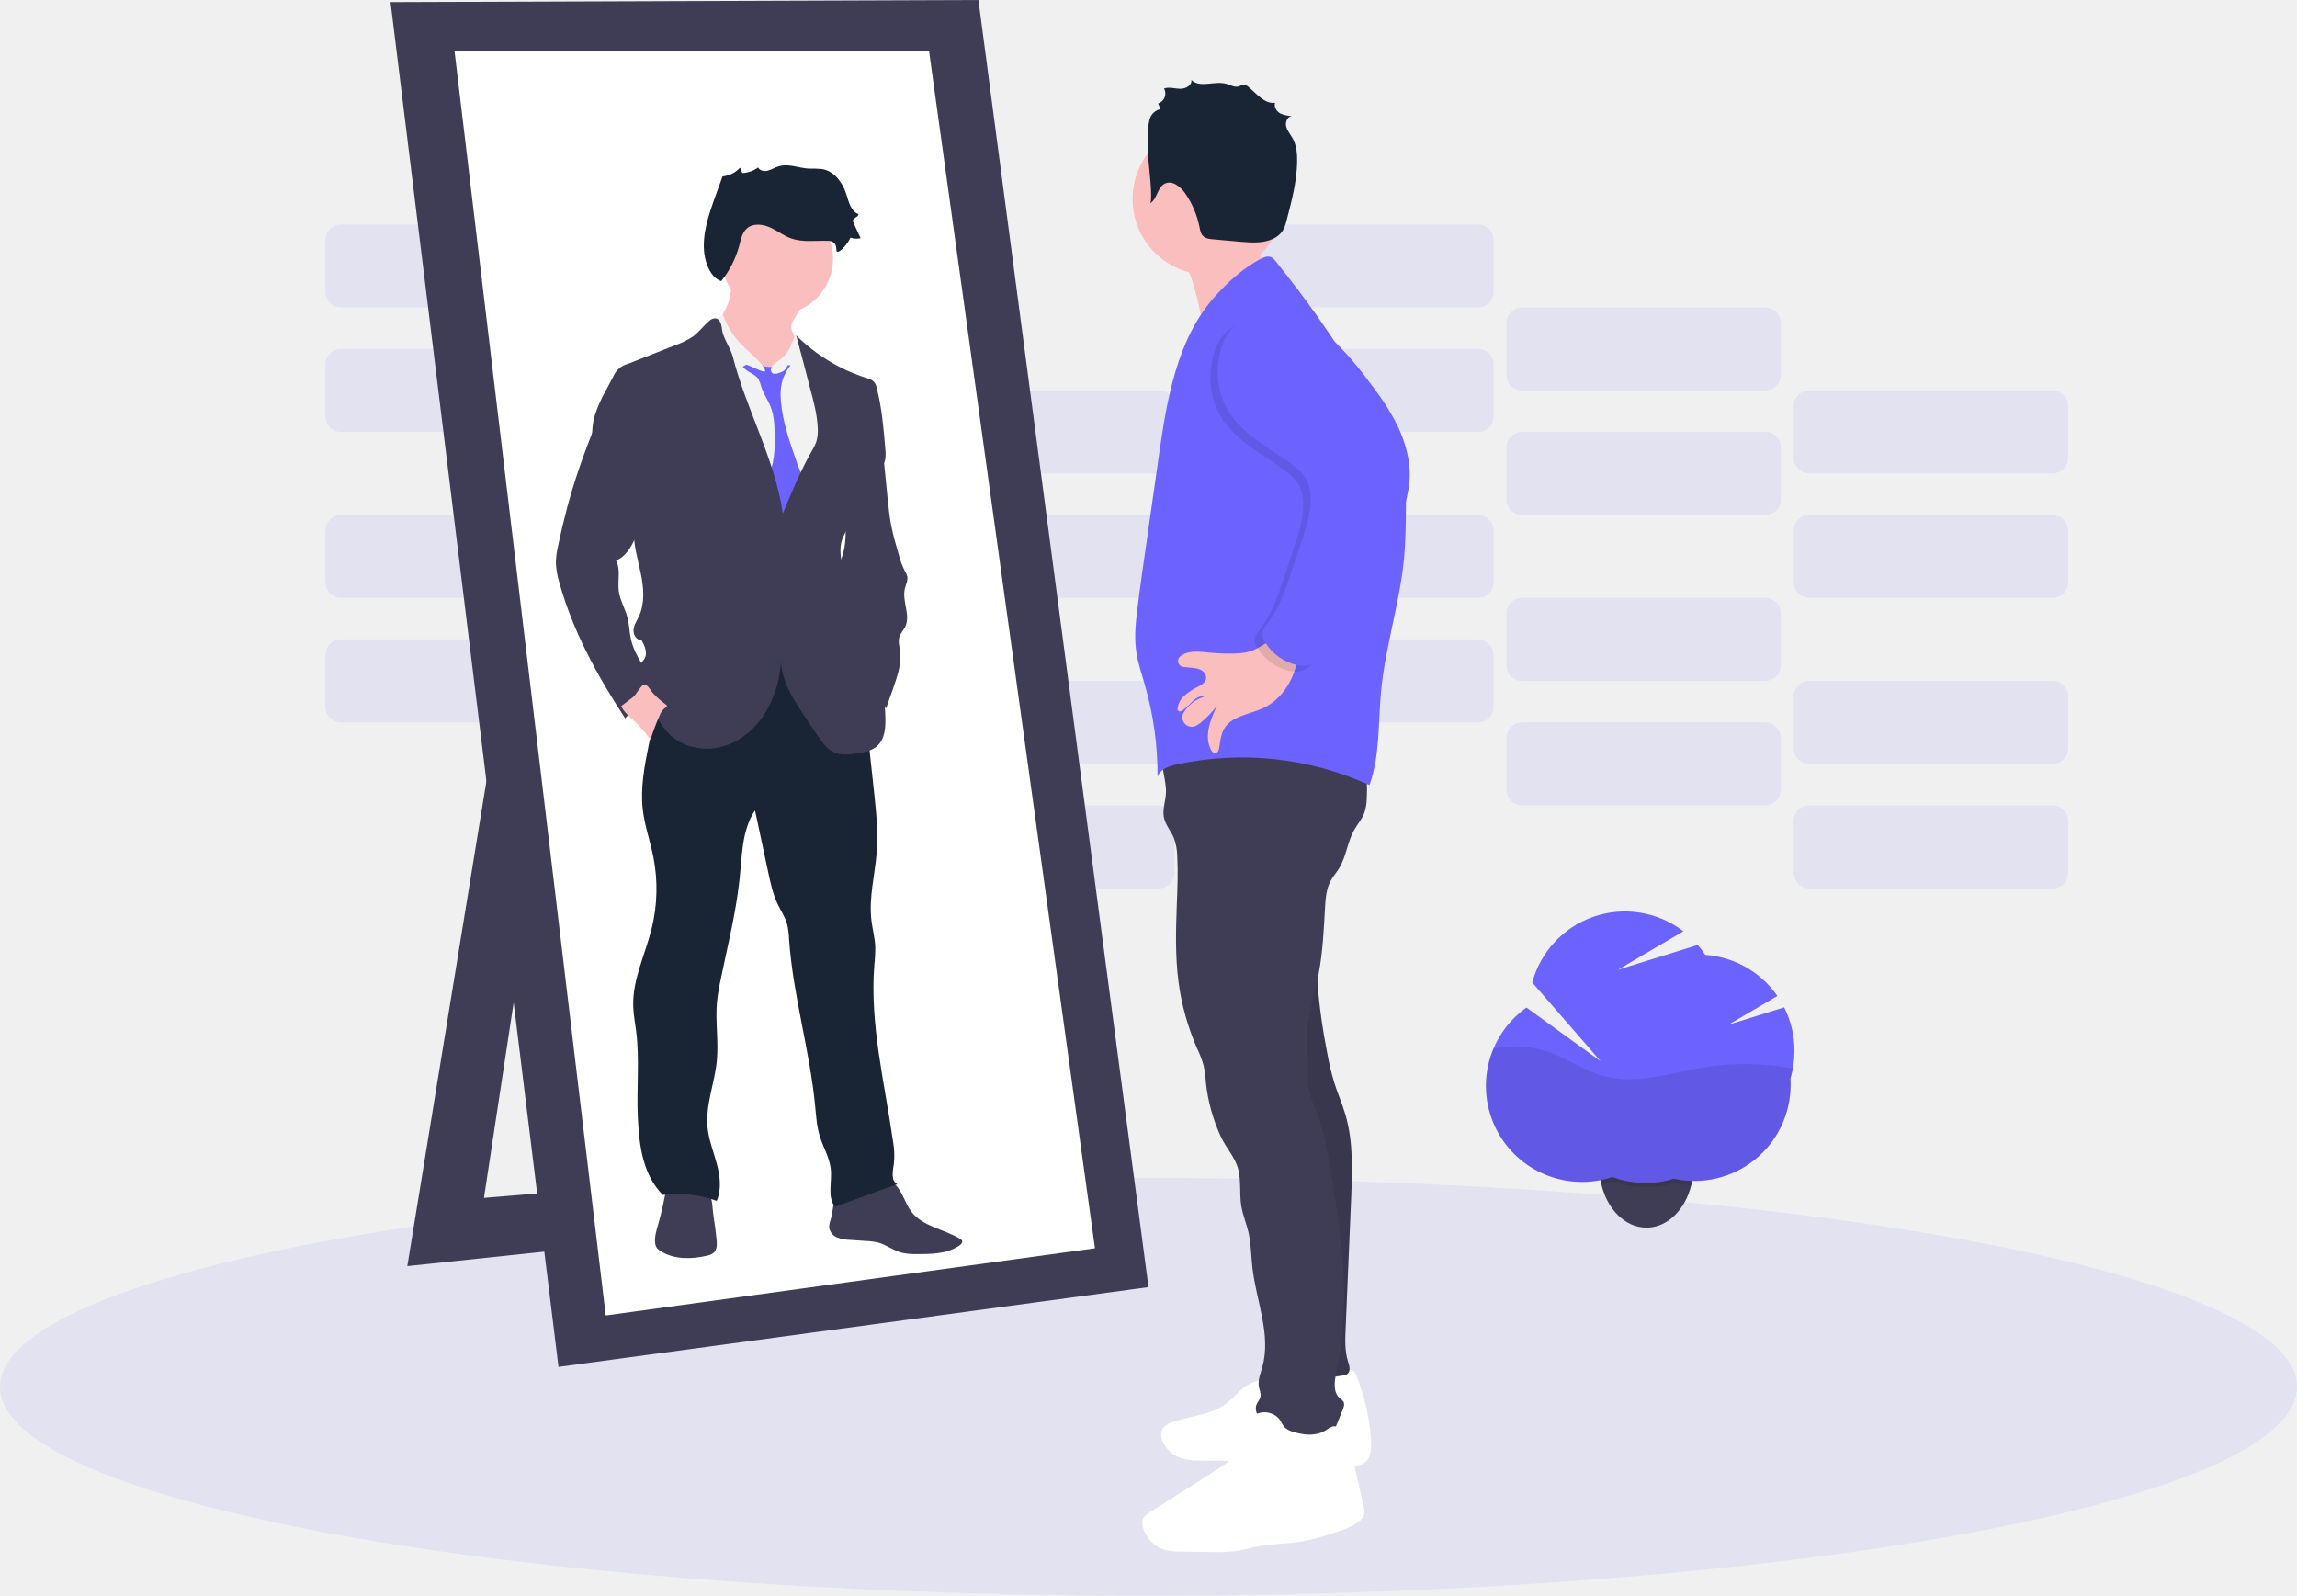
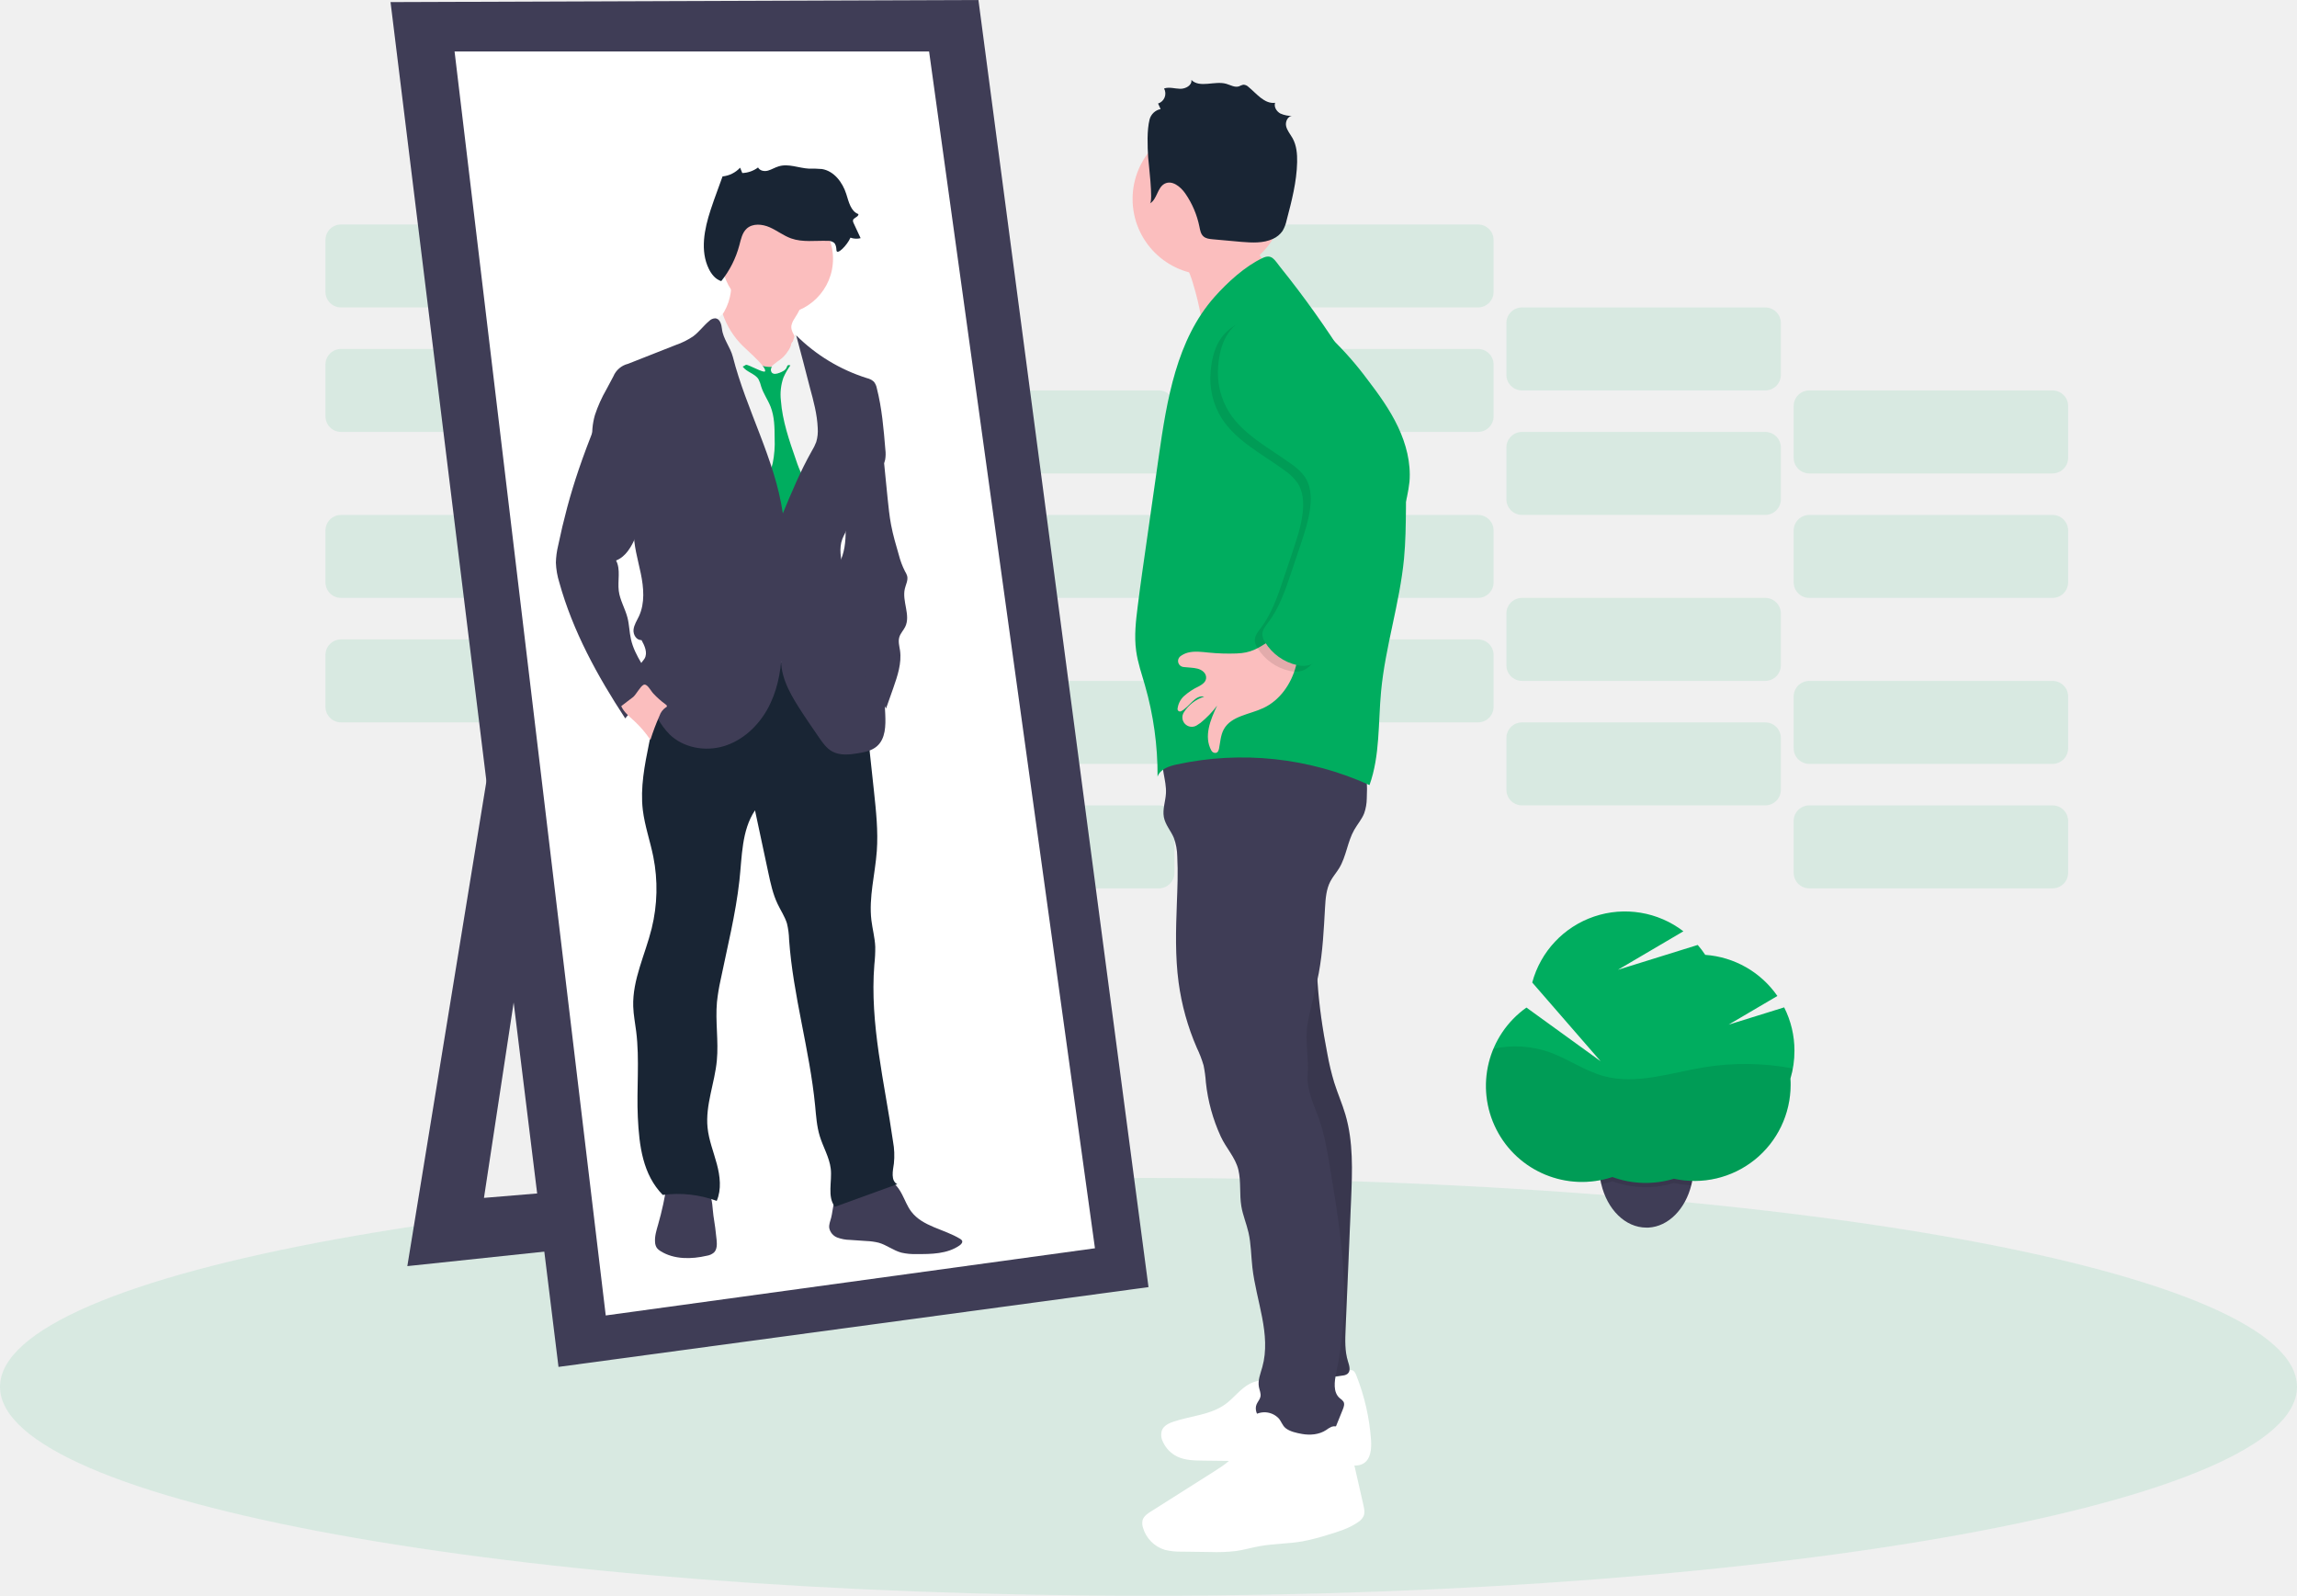
<svg xmlns="http://www.w3.org/2000/svg" id="bf56719a-dd30-4b09-833f-7c41eeee086b" data-name="Layer 1" width="1094" height="760" viewBox="0 0 1094 760">
-   <rect x="155" y="304.52" width="130.73" height="39.52" rx="7.43" fill="#6c63ff" opacity="0.1" />
-   <rect x="291.81" y="344.05" width="130.73" height="39.52" rx="7.43" fill="#6c63ff" opacity="0.1" />
-   <rect x="428.63" y="383.57" width="130.73" height="39.52" rx="7.43" fill="#6c63ff" opacity="0.1" />
-   <rect x="155" y="245.24" width="130.73" height="39.52" rx="7.43" fill="#6c63ff" opacity="0.1" />
-   <rect x="291.81" y="284.76" width="130.73" height="39.52" rx="7.43" fill="#6c63ff" opacity="0.1" />
-   <rect x="428.63" y="324.29" width="130.73" height="39.52" rx="7.43" fill="#6c63ff" opacity="0.1" />
-   <rect x="580.64" y="304.52" width="130.73" height="39.52" rx="7.43" fill="#6c63ff" opacity="0.1" />
-   <rect x="717.45" y="344.05" width="130.73" height="39.52" rx="7.43" fill="#6c63ff" opacity="0.1" />
-   <rect x="854.27" y="383.57" width="130.73" height="39.52" rx="7.43" fill="#6c63ff" opacity="0.1" />
-   <rect x="580.64" y="245.24" width="130.73" height="39.52" rx="7.43" fill="#6c63ff" opacity="0.1" />
-   <rect x="717.45" y="284.76" width="130.73" height="39.52" rx="7.43" fill="#6c63ff" opacity="0.1" />
-   <rect x="854.27" y="324.29" width="130.73" height="39.52" rx="7.43" fill="#6c63ff" opacity="0.1" />
-   <rect x="155" y="166.19" width="130.73" height="39.52" rx="7.43" fill="#6c63ff" opacity="0.1" />
-   <rect x="291.81" y="205.71" width="130.73" height="39.52" rx="7.43" fill="#6c63ff" opacity="0.1" />
-   <rect x="428.63" y="245.24" width="130.73" height="39.52" rx="7.43" fill="#6c63ff" opacity="0.1" />
-   <rect x="155" y="106.9" width="130.73" height="39.52" rx="7.43" fill="#6c63ff" opacity="0.1" />
-   <rect x="291.81" y="146.43" width="130.73" height="39.52" rx="7.43" fill="#6c63ff" opacity="0.1" />
-   <rect x="428.63" y="185.95" width="130.73" height="39.52" rx="7.43" fill="#6c63ff" opacity="0.1" />
-   <rect x="580.64" y="166.19" width="130.73" height="39.52" rx="7.43" fill="#6c63ff" opacity="0.1" />
-   <rect x="717.45" y="205.71" width="130.73" height="39.52" rx="7.43" fill="#6c63ff" opacity="0.1" />
-   <rect x="854.27" y="245.24" width="130.73" height="39.52" rx="7.43" fill="#6c63ff" opacity="0.1" />
-   <rect x="580.64" y="106.9" width="130.73" height="39.52" rx="7.43" fill="#6c63ff" opacity="0.1" />
-   <rect x="717.45" y="146.43" width="130.73" height="39.52" rx="7.43" fill="#6c63ff" opacity="0.1" />
-   <rect x="854.27" y="185.95" width="130.73" height="39.52" rx="7.43" fill="#6c63ff" opacity="0.1" />
-   <ellipse cx="547" cy="660.5" rx="547" ry="99.5" fill="#6c63ff" opacity="0.1" />
+   <rect x="155" y="304.52" width="130.73" height="39.52" rx="7.43" fill="#00ad5f" opacity="0.1" />
+   <rect x="291.81" y="344.05" width="130.73" height="39.52" rx="7.43" fill="#00ad5f" opacity="0.1" />
+   <rect x="428.63" y="383.57" width="130.73" height="39.52" rx="7.43" fill="#00ad5f" opacity="0.1" />
+   <rect x="155" y="245.24" width="130.73" height="39.52" rx="7.43" fill="#00ad5f" opacity="0.1" />
+   <rect x="291.81" y="284.76" width="130.73" height="39.52" rx="7.43" fill="#00ad5f" opacity="0.1" />
+   <rect x="428.63" y="324.29" width="130.73" height="39.52" rx="7.43" fill="#00ad5f" opacity="0.1" />
+   <rect x="580.64" y="304.52" width="130.73" height="39.52" rx="7.43" fill="#00ad5f" opacity="0.1" />
+   <rect x="717.45" y="344.05" width="130.73" height="39.52" rx="7.43" fill="#00ad5f" opacity="0.1" />
+   <rect x="854.27" y="383.57" width="130.73" height="39.52" rx="7.43" fill="#00ad5f" opacity="0.1" />
+   <rect x="580.64" y="245.24" width="130.73" height="39.52" rx="7.43" fill="#00ad5f" opacity="0.1" />
+   <rect x="717.45" y="284.76" width="130.73" height="39.52" rx="7.43" fill="#00ad5f" opacity="0.1" />
+   <rect x="854.27" y="324.29" width="130.73" height="39.52" rx="7.43" fill="#00ad5f" opacity="0.1" />
+   <rect x="155" y="166.19" width="130.73" height="39.52" rx="7.43" fill="#00ad5f" opacity="0.1" />
+   <rect x="291.81" y="205.71" width="130.73" height="39.52" rx="7.43" fill="#00ad5f" opacity="0.1" />
+   <rect x="428.63" y="245.24" width="130.73" height="39.52" rx="7.43" fill="#00ad5f" opacity="0.1" />
+   <rect x="155" y="106.9" width="130.73" height="39.52" rx="7.43" fill="#00ad5f" opacity="0.1" />
+   <rect x="291.81" y="146.43" width="130.73" height="39.52" rx="7.43" fill="#00ad5f" opacity="0.1" />
+   <rect x="428.63" y="185.95" width="130.73" height="39.52" rx="7.43" fill="#00ad5f" opacity="0.1" />
+   <rect x="580.64" y="166.19" width="130.73" height="39.52" rx="7.43" fill="#00ad5f" opacity="0.1" />
+   <rect x="717.45" y="205.71" width="130.73" height="39.52" rx="7.43" fill="#00ad5f" opacity="0.1" />
+   <rect x="854.27" y="245.24" width="130.73" height="39.52" rx="7.43" fill="#00ad5f" opacity="0.1" />
+   <rect x="580.64" y="106.9" width="130.73" height="39.52" rx="7.43" fill="#00ad5f" opacity="0.1" />
+   <rect x="717.45" y="146.43" width="130.73" height="39.52" rx="7.43" fill="#00ad5f" opacity="0.1" />
+   <rect x="854.27" y="185.95" width="130.73" height="39.52" rx="7.43" fill="#00ad5f" opacity="0.1" />
+   <ellipse cx="547" cy="660.5" rx="547" ry="99.5" fill="#00ad5f" opacity="0.1" />
  <polygon points="240 321 194 603 402 581 393 557 230.5 570.5 268.5 320.5 240 321" fill="#3f3d56" />
  <polygon points="186 1 466 0 547 613 266 651 186 1" fill="#3f3d56" />
  <polygon points="216.5 24.5 442.5 24.5 521.5 594.5 288.5 626.5 216.5 24.5" fill="#fff" />
  <path d="M482.64,638.86c1.42,2.72,2.48,5.66,4.33,8.11,5.4,7.22,15.65,8.35,23.34,13.06a2.15,2.15,0,0,1,.91.88c.35.83-.43,1.7-1.18,2.22-5.83,4.09-13.48,4.18-20.61,4.13a27.49,27.49,0,0,1-7.13-.68c-3.77-1-7-3.63-10.72-4.7a28.44,28.44,0,0,0-5.89-.83l-7.81-.53a18.41,18.41,0,0,1-6.09-1.13,6.16,6.16,0,0,1-3.84-4.55c-.22-1.66.49-3.27.91-4.89,1-3.84.69-8.48,3.68-11.1a11.35,11.35,0,0,1,4.15-2,132.39,132.39,0,0,1,16.61-4.42C477.93,631.52,480.59,634.92,482.64,638.86Z" transform="translate(-53 -70)" fill="#3f3d56" />
  <path d="M394.3,660.49c.2,2.13.26,4.57-1.28,6.06a6.83,6.83,0,0,1-3.35,1.5c-7.39,1.72-15.63,1.84-22.06-2.18a6.09,6.09,0,0,1-1.74-1.49,5.43,5.43,0,0,1-.88-2.75c-.23-2.83.64-5.62,1.43-8.35a146.52,146.52,0,0,0,4.25-19.75c.08-.55,18.87,3,20.12,4.86,1.57,2.3,1.58,7.82,2,10.56Q393.74,654.69,394.3,660.49Z" transform="translate(-53 -70)" fill="#3f3d56" />
  <path d="M464.24,400.27l5,46.49c1,9.5,2.05,19.05,1.36,28.58-.8,11-3.88,22-2.58,32.9.51,4.24,1.67,8.4,1.84,12.67a69,69,0,0,1-.43,8.5c-2.26,28.21,4.89,56.2,8.89,84.21a36.54,36.54,0,0,1,.42,10.48c-.52,3.55-1.56,8.21,1.6,9.89l-29.68,10.76c-3.79-4.75-1.28-12.14-2-18.17-.66-5.43-3.64-10.27-5.23-15.5-1.44-4.7-1.74-9.65-2.21-14.53-2.59-26.57-10.54-52.45-12.4-79.08a36,36,0,0,0-1-7.63c-1-3.31-3-6.2-4.46-9.31-2.24-4.67-3.34-9.79-4.42-14.85l-6.35-29.75c-6.42,9.56-6.16,22-7.43,33.46-1.78,16-5.76,31.73-9,47.53a94.47,94.47,0,0,0-1.69,10.3c-.84,9.27.83,18.63-.06,27.89-1,10.73-5.51,21.2-4.42,31.93.6,5.94,2.88,11.56,4.42,17.32s2.3,12.08-.05,17.57a54,54,0,0,0-25.71-2.84c-9.53-9.75-11.22-23.35-11.87-37s.92-27.32-.78-40.84c-.5-4-1.28-7.9-1.41-11.89-.42-12.79,5.73-24.76,8.79-37.19a78.7,78.7,0,0,0,.77-34.15c-1.5-7.47-4.08-14.72-5-22.29-1.25-10.61.87-21.3,3-31.78,1.43-7.07,2.85-14.14,4.47-21.17,1.74-7.55,3.81-15.26,8.46-21.44,7.44-9.89,20.65-14.28,33-13.32s23.88,6.58,34.08,13.58A128.48,128.48,0,0,1,464.24,400.27Z" transform="translate(-53 -70)" fill="#192534" />
  <path d="M431.06,222.25a8.63,8.63,0,0,0-1.15,2.94c-.25,2.05,1,3.93,2,5.72a31.15,31.15,0,0,1,2.93,7.3,12,12,0,0,1,.43,4.87,11.75,11.75,0,0,1-1.3,3.5c-1.93,3.72-4.79,7.16-8.68,8.71a15.29,15.29,0,0,1-9.39.38,28.51,28.51,0,0,1-8.59-4.08,26.11,26.11,0,0,1-5.88-5.1,35.25,35.25,0,0,1-4.06-7c-2.08-4.35-4.19-9-3.81-13.77a4.6,4.6,0,0,1,.24-1.27,6.83,6.83,0,0,1,1.34-2,26.1,26.1,0,0,0,6.12-18.15l14.57,3.31c3.21.73,6.42,1.46,9.59,2.37,2.6.75,6.6,1.79,8.29,4.11S432.21,220.13,431.06,222.25Z" transform="translate(-53 -70)" fill="#fbbebe" />
  <circle cx="370.26" cy="123.29" r="26.48" fill="#fbbebe" />
  <path d="M419,246.71c1.12-2.45,3.54-4,5.75-5.54s4.45-3.51,4.88-6.18a4.43,4.43,0,0,1,.44-1.74c.85-1.28,2.87-.64,4.08.3,2.94,2.29,4.94,5.54,6.89,8.71a74.43,74.43,0,0,1,6.45,12.19c2.81,7.41,3.15,15.5,3.46,23.41.28,7.2.55,14.51-1.2,21.49-1.1,4.42-3,8.71-3.11,13.26-.33,16.53-6.07,32.33-6.47,48.86a126.75,126.75,0,0,0,.72,14.31l.94,10.73q-21.81-1.25-43.5-3.83c-.42-4.94-1.83-9.73-3.12-14.51a314.93,314.93,0,0,1-10.11-59.74c-.77-10.72-1.56-21.4-2.75-32.08-1.07-9.71-3.17-19.48-1.91-29.17a40.27,40.27,0,0,1,4.1-12.62,8.32,8.32,0,0,1,3.2-3.83A8.65,8.65,0,0,1,390,230a41.94,41.94,0,0,1,6.88-.81,4.74,4.74,0,0,1,1.68.16,5.27,5.27,0,0,1,2.29,2.22A41.52,41.52,0,0,0,419,246.71Z" transform="translate(-53 -70)" fill="#f2f2f2" />
-   <path d="M406.72,244.59c1.86,2.66,5.8,3.29,7.52,6a15.73,15.73,0,0,1,1.31,3.57c1.05,3.35,3.17,6.26,4.46,9.53,1.86,4.7,1.91,9.9,1.93,14.95a49.47,49.47,0,0,1-.92,12c-.6,2.47-1.58,4.82-2.3,7.26a35.5,35.5,0,0,0-1.34,12.8,5.24,5.24,0,0,0,.72,2.65,5.75,5.75,0,0,0,2.56,1.74c2.93,1.29,6,2.61,9.2,2.31a3.37,3.37,0,0,0,1.83-.61,4.07,4.07,0,0,0,.9-1.19l2-3.38c1.81-3.09,3.7-6.55,3-10.08a20,20,0,0,0-2.27-5.17,60.78,60.78,0,0,1-3.26-8.07c-3.19-9.17-6.42-18.47-7.14-28.15a24.74,24.74,0,0,1,1.2-10.92,31.1,31.1,0,0,1,3.52-6.09,2.61,2.61,0,0,0-2.81-.95,16.72,16.72,0,0,0-2.91,1.21c-2.94,1.24-6.2.79-9.17-.06-1.16-.34-3-1.5-4.2-1.42C410.14,242.57,406.79,244.71,406.72,244.59Z" transform="translate(-53 -70)" fill="#6c63ff" />
+   <path d="M406.72,244.59c1.86,2.66,5.8,3.29,7.52,6a15.73,15.73,0,0,1,1.31,3.57c1.05,3.35,3.17,6.26,4.46,9.53,1.86,4.7,1.91,9.9,1.93,14.95a49.47,49.47,0,0,1-.92,12c-.6,2.47-1.58,4.82-2.3,7.26a35.5,35.5,0,0,0-1.34,12.8,5.24,5.24,0,0,0,.72,2.65,5.75,5.75,0,0,0,2.56,1.74c2.93,1.29,6,2.61,9.2,2.31a3.37,3.37,0,0,0,1.83-.61,4.07,4.07,0,0,0,.9-1.19l2-3.38c1.81-3.09,3.7-6.55,3-10.08a20,20,0,0,0-2.27-5.17,60.78,60.78,0,0,1-3.26-8.07c-3.19-9.17-6.42-18.47-7.14-28.15a24.74,24.74,0,0,1,1.2-10.92,31.1,31.1,0,0,1,3.52-6.09,2.61,2.61,0,0,0-2.81-.95,16.72,16.72,0,0,0-2.91,1.21c-2.94,1.24-6.2.79-9.17-.06-1.16-.34-3-1.5-4.2-1.42C410.14,242.57,406.79,244.71,406.72,244.59Z" transform="translate(-53 -70)" fill="#00ad5f" />
  <path d="M430.13,244.48c-.6-.48-1.53-.92-2.06-.36a2.32,2.32,0,0,0-.38.81c-.52,1.4-2.05,2.09-3.44,2.63s-2.89.84-3.73-.19a2.26,2.26,0,0,1,.13-2.67,8.16,8.16,0,0,1,2.19-1.85,21.38,21.38,0,0,0,8.72-13.72,6.52,6.52,0,0,1,2.39,4.13c.33,1.59.37,3.23.7,4.82.49,2.28,1.58,4.41,1.83,6.72.13,1.23,0,2.47,0,3.7a22.71,22.71,0,0,0,.42,3.58C434.56,249.6,432.91,246.69,430.13,244.48Z" transform="translate(-53 -70)" fill="#f2f2f2" />
  <path d="M409.89,237.69c-1-.95-2-1.85-3-2.82a38.9,38.9,0,0,1-9.67-15.35c-1.28,1-2.69,2.32-2.72,4a6.13,6.13,0,0,0,1.32,3.25,50.68,50.68,0,0,1,7.33,19.61,5.84,5.84,0,0,1,5.05-2.69c1.58,0,8.67,4.2,9.18,3.14C418.13,245.17,411.09,238.82,409.89,237.69Z" transform="translate(-53 -70)" fill="#f2f2f2" />
  <path d="M432.22,229.73a83,83,0,0,0,33.58,20.33,7.54,7.54,0,0,1,3.39,1.72,6.93,6.93,0,0,1,1.41,3.1c2.44,9.54,3.26,19.41,4.07,29.22a16.28,16.28,0,0,1-.1,4.88c-.59,2.62-2.45,4.74-4.28,6.71-5.74,6.15-12.29,12.58-13.26,20.94a33.45,33.45,0,0,1-.57,4.8c-.5,1.86-1.61,3.5-2.29,5.31-3.34,8.91,4.21,19.7-.39,28A50.54,50.54,0,0,1,458.84,370a19.86,19.86,0,0,0,1.37,5.88c1.37,2.86,4.19,4.68,6.41,7,6.77,6.94,7.6,17.56,8,27.25.25,5.46.17,11.73-4,15.31-2.41,2.09-5.7,2.77-8.85,3.29-4.19.7-8.75,1.2-12.46-.87-2.66-1.48-4.47-4.07-6.2-6.57-3.28-4.77-6.57-9.53-9.68-14.42-4.92-7.71-9.56-16.52-8.14-25.56-.4,9.25-2.35,18.57-6.89,26.63s-11.85,14.79-20.72,17.45-19.24.78-25.85-5.7a34.94,34.94,0,0,1-5.51-7.43,72.52,72.52,0,0,1-8.14-20.71c-.43-1.89-.75-4,.2-5.69.45-.8,1.14-1.43,1.61-2.22,1.58-2.69.06-6.08-1.47-8.82-2.33.22-4-2.52-3.79-4.86s1.61-4.37,2.6-6.5c2.9-6.28,2.26-13.59.86-20.36s-3.49-13.5-3.33-20.41c.17-7.31-5.09-13.89-9.1-20-2.24-3.44-4.85-6.64-6.8-10.25a33.07,33.07,0,0,1-2.62-24.76,64.89,64.89,0,0,1,5.48-12.22l3.3-6.19a10.21,10.21,0,0,1,7-6l22.83-9a34.35,34.35,0,0,0,8.24-4.12c2.79-2.1,4.87-5,7.53-7.24a4.22,4.22,0,0,1,3-1.31c2.14.19,2.9,2.89,3.12,5,.5,4.72,4,8.72,5.19,13.31,6.44,25.35,20.07,48.73,23.81,74.61,4.2-10.09,8.4-20.2,13.78-29.7a24.66,24.66,0,0,0,2.13-4.31,18.4,18.4,0,0,0,.71-6.69c-.27-6.51-2-12.87-3.71-19.16C436.53,246.1,434.53,238.21,432.22,229.73Z" transform="translate(-53 -70)" fill="#3f3d56" />
  <path d="M475.73,307.19c.44,4.26.87,8.53,1.66,12.74.92,4.87,2.32,9.63,3.71,14.39a37.45,37.45,0,0,0,2.9,7.73,9.94,9.94,0,0,1,1.07,2.29c.49,2-.63,4-1.11,6-1.44,6,2.88,12.67.16,18.2-.82,1.68-2.25,3.07-2.79,4.87-.63,2.07,0,4.28.33,6.42.85,6-1.2,12.1-3.22,17.87L475,407.44c-3.14-5.84-6.31-11.74-10.65-16.75-1.55-1.8-3.24-3.47-4.67-5.37a37.66,37.66,0,0,1-5-9.74,84.43,84.43,0,0,1-5.17-25.72,17.59,17.59,0,0,1,.85-7.4,39.36,39.36,0,0,1,2.22-4c2.68-4.83,3.23-10.55,3.18-16.07s-.64-11.06,0-16.55a37.86,37.86,0,0,1,4-13.13,18.63,18.63,0,0,1,5.43-6.77,9.78,9.78,0,0,1,6-1.95c3.27.19,2.52,3,2.8,5.71Z" transform="translate(-53 -70)" fill="#3f3d56" />
  <path d="M328.64,293.58q-3.06,9-5.52,18.16-2.4,9-4.29,18.1a38.76,38.76,0,0,0-1.08,8.14,36.42,36.42,0,0,0,1.63,9.41c6.44,23.21,18.18,44.62,31.4,64.75A58.28,58.28,0,0,1,364.08,400a2.85,2.85,0,0,0,1-1,2.71,2.71,0,0,0-.32-2.34c-3.65-7.48-9.43-14.07-11.25-22.2-.76-3.38-.79-6.9-1.65-10.26-1.11-4.35-3.59-8.33-4.16-12.79-.61-4.86,1-10.16-1.28-14.47,4.65-1.81,7.34-6.6,9.31-11.19a61.29,61.29,0,0,0,4.48-14.71,44.26,44.26,0,0,0-5.41-28.15,45,45,0,0,0-9.05-11.36c-1.19-1.07-4-4.14-5.73-4.11-2.31.05-3.05,3.79-3.71,5.47C333.64,279.75,331,286.62,328.64,293.58Z" transform="translate(-53 -70)" fill="#3f3d56" />
  <path d="M370.06,405.51c.3.22.64.52.56.88s-.37.45-.63.6a7.76,7.76,0,0,0-2.88,3.9,108.85,108.85,0,0,0-4.34,11.49,50.37,50.37,0,0,0-7.84-9.15c-2.28-2.1-4.83-4.09-6.05-6.93,0-.08,5.24-3.95,5.72-4.37,1.47-1.31,3.32-4.94,4.84-5.74,1.72-.9,3.36,2.63,4.67,4.05A39.72,39.72,0,0,0,370.06,405.51Z" transform="translate(-53 -70)" fill="#fbbebe" />
  <path d="M451.38,189.15c-.07-1.31-.24-2.76-1.24-3.61a4.73,4.73,0,0,0-3-.83c-5.83-.19-11.86.79-17.36-1.17-3.62-1.29-6.71-3.77-10.24-5.31s-8.05-1.95-10.9.64c-2.16,2-2.75,5.07-3.5,7.9a46.32,46.32,0,0,1-8.63,17.12c-2.71-.84-4.65-3.26-5.9-5.8-4.25-8.66-2.16-19,.86-28.18,1-3.08,2.11-6.13,3.22-9.17l2.44-6.72a13.12,13.12,0,0,0,8.36-4.16l1.05,2.55a13.3,13.3,0,0,0,7.5-2.65c.84,1.58,3,2,4.75,1.49s3.26-1.49,5-2c4.65-1.5,9.61.81,14.49,1.07a58,58,0,0,1,6.19.18c5.76.93,9.83,6.35,11.59,11.91,1.17,3.7,2.14,8.25,5.79,9.56.08,1.4-2.4,1.67-2.61,3a2.3,2.3,0,0,0,.3,1.27l3.35,7.19a8.32,8.32,0,0,1-4.84-.24C456.54,186.74,451.53,191.86,451.38,189.15Z" transform="translate(-53 -70)" fill="#192534" />
  <path d="M621.14,204.8a131.36,131.36,0,0,1,4,16.73c.72,4.24,1.14,8.95-1.29,12.49,9.26-13.93,18.93-28.28,33-37.27A30.13,30.13,0,0,1,649,173.51c.08-.84-11.55,3.55-12.44,4.05-4.08,2.27-7.82,5.09-11.8,7.52-2.06,1.25-10.64,4.21-10.72,6,0,1.15,3.41,4.67,4.05,5.88A45.67,45.67,0,0,1,621.14,204.8Z" transform="translate(-53 -70)" fill="#fbbebe" />
  <path d="M664.17,730.18a15.5,15.5,0,0,0-15.84-1.2c-4.53,2.34-7.58,6.77-11.7,9.77-7.08,5.14-16.43,5.55-24.72,8.33-2.2.74-4.54,1.84-5.47,4a7.1,7.1,0,0,0,.41,5.57,14.42,14.42,0,0,0,6.86,7.07c3.72,1.78,8,1.86,12.12,1.91l35.8.42c11,.13,22.07.26,33,1.63,2.55.32,5.31.67,7.56-.58,3.66-2,4.08-7.06,3.8-11.23a103.07,103.07,0,0,0-7-30.8c-.43-1.09-1-2.33-2.21-2.53a3.6,3.6,0,0,0-2.38.76c-10.1,6-22.89,9.39-33.63,4.59" transform="translate(-53 -70)" fill="#fff" />
  <path d="M682.09,501.78c-4,23.23-1.39,47.1,3.11,70.23a122.46,122.46,0,0,0,3.27,13.64c1.61,5.1,3.78,10,5.29,15.13,3.84,13,3.3,26.9,2.73,40.47L693.87,703c-.22,5.18-.42,10.48,1.14,15.42.63,2,1.4,4.5-.19,5.85a4.46,4.46,0,0,1-2.11.81,32.66,32.66,0,0,1-21-3.15L671,659.55c-.22-19.23-.45-38.54-3.41-57.53-2.35-15.1-6.43-30-6.7-45.28-.28-16,3.64-31.79,7.64-47.3.86-3.32,4-5.75,6.58-8a8.09,8.09,0,0,1,3.2-1.94C679.51,499.17,681.35,500.77,682.09,501.78Z" transform="translate(-53 -70)" fill="#3f3d56" />
  <path d="M682.09,501.78c-4,23.23-1.39,47.1,3.11,70.23a122.46,122.46,0,0,0,3.27,13.64c1.61,5.1,3.78,10,5.29,15.13,3.84,13,3.3,26.9,2.73,40.47L693.87,703c-.22,5.18-.42,10.48,1.14,15.42.63,2,1.4,4.5-.19,5.85a4.46,4.46,0,0,1-2.11.81,32.66,32.66,0,0,1-21-3.15L671,659.55c-.22-19.23-.45-38.54-3.41-57.53-2.35-15.1-6.43-30-6.7-45.28-.28-16,3.64-31.79,7.64-47.3.86-3.32,4-5.75,6.58-8a8.09,8.09,0,0,1,3.2-1.94C679.51,499.17,681.35,500.77,682.09,501.78Z" transform="translate(-53 -70)" opacity="0.1" />
  <path d="M607,429.18c-1.48,6.09,1.66,12.4,1.31,18.66-.2,3.79-1.69,7.57-1,11.29s3.35,6.52,4.77,9.93a26.94,26.94,0,0,1,1.62,8.88c.41,7.48.08,15-.2,22.45-.47,12.5-.82,25.07.83,37.46A117.19,117.19,0,0,0,623,569a54,54,0,0,1,3.23,8.39,59.88,59.88,0,0,1,1.1,8.14,82.7,82.7,0,0,0,7.07,25.71c2.55,5.57,7,10,8.41,15.91,1.34,5.66.44,11.63,1.41,17.36.71,4.25,2.44,8.27,3.4,12.47,1.25,5.43,1.22,11.06,1.85,16.6,1.8,16,9.07,32,4.73,47.52-.87,3.12-2.22,6.29-1.61,9.47.3,1.56,1.06,3.1.72,4.65-.28,1.32-1.3,2.34-1.82,3.59-1,2.34.06,5.12,1.84,6.93a19.69,19.69,0,0,0,6.5,3.84c7.37,3.15,15,6.35,23,6.28a6.18,6.18,0,0,0,2.83-.52c1.44-.75,2.15-2.38,2.76-3.88l4.1-10.14c.5-1.23,1-2.67.31-3.81a7.1,7.1,0,0,0-1.72-1.6c-3.31-2.79-2.56-8-1.68-12.19a177.87,177.87,0,0,0,3.72-32.7c.44-21.92-3.17-43.71-6.77-65.34-1.25-7.51-2.51-15.07-5-22.27s-6.16-14.13-5.56-21.61c.64-8.08-1.46-16.55,0-24.52s3.77-15.77,5.26-23.73c1.93-10.33,2.41-20.86,3-31.34.25-4.28.57-8.7,2.57-12.5,1.17-2.22,2.87-4.12,4.18-6.27,3.38-5.59,3.92-12.52,7.15-18.2,1.53-2.69,3.64-5.06,4.76-7.94a22.19,22.19,0,0,0,1.22-7.06,84,84,0,0,0-1-18.05,117.45,117.45,0,0,0-55-12.76c-7.31.12-14.7.86-21.56,3.39C619.86,425.25,613.9,428.66,607,429.18Z" transform="translate(-53 -70)" fill="#3f3d56" />
  <path d="M648,746c-2.94,3.66-2.74,8.89-4.62,13.2-2.28,5.23-7.36,8.58-12.18,11.63l-30,19c-1.64,1-3.4,2.23-4,4.09a6.56,6.56,0,0,0,.15,3.59,15.58,15.58,0,0,0,10.48,10.64,31,31,0,0,0,8.11.83l13.49.18a79,79,0,0,0,12.31-.48c3.74-.54,7.38-1.61,11.1-2.29,6.77-1.23,13.73-1.12,20.51-2.31a108.46,108.46,0,0,0,12.28-3.17c4.9-1.47,9.89-3,14.09-5.91a7.31,7.31,0,0,0,2.71-2.92c.71-1.65.32-3.54-.08-5.29l-6.44-28.3a16.87,16.87,0,0,0-2.52-6.61c-1.43-1.9-4-3.16-6.23-2.35a13.21,13.21,0,0,0-2.59,1.56c-3.3,2.17-7.53,2.53-11.43,1.85-2.52-.45-5.85-1.14-7.88-2.81-1.54-1.27-2-3.24-3.31-4.68A9.39,9.39,0,0,0,648,746Z" transform="translate(-53 -70)" fill="#fff" />
  <circle cx="575.55" cy="94.77" r="36.13" fill="#fbbebe" />
  <path d="M600.68,166.89c3.46-1.94,3.46-7.53,7-9.39s7.56,1.37,9.83,4.63A42.59,42.59,0,0,1,624.26,178c.32,1.62.62,3.39,1.84,4.52s2.82,1.27,4.38,1.43q6.85.68,13.72,1.24c5.1.41,10.48.74,15.11-1.45a11,11,0,0,0,4.54-3.76,16.92,16.92,0,0,0,1.94-5.08c2.39-9.09,4.8-18.29,5-27.69.08-3.88-.26-7.9-2.13-11.3-1.09-2-2.69-3.74-3.14-5.94s1-5,3.28-4.76a13.46,13.46,0,0,1-6-1.14c-1.81-1-3.15-3.15-2.51-5.11-5.08.65-8.78-4.37-12.74-7.62a3.45,3.45,0,0,0-2.42-1,8.73,8.73,0,0,0-2,.77c-2,.7-4.09-.63-6.14-1.21-5.5-1.54-12.49,2.18-16.57-1.82.39,2.55-2.74,4.26-5.32,4.21s-5.24-1-7.68-.14a5,5,0,0,1-2.86,7.16l1.21,2.64a6.82,6.82,0,0,0-5.25,4.92c-1.33,5.25-1,12.71-.68,18.11C600,147.35,602.31,166,600.68,166.89Z" transform="translate(-53 -70)" fill="#192534" />
-   <path d="M631.51,211.34c-18.15,20.41-22.77,49.14-26.64,76.19l-5.7,39.94c-1.48,10.36-3,20.72-4.29,31.11-.9,7.11-1.74,14.33-.76,21.43.77,5.6,2.64,11,4.2,16.39a154.56,154.56,0,0,1,6,43.49c1.21-3.56,5.4-5,9.08-5.8a146.82,146.82,0,0,1,91.86,9.81c5.05-14.15,4.1-29.63,5.51-44.59,2-21.33,8.89-42,10.93-63.29.75-7.93.84-15.9.92-23.87.06-5.85.12-11.76-1.1-17.49-1.36-6.34-4.23-12.25-7.2-18A469.1,469.1,0,0,0,687,230.24q-7.54-11.28-15.73-22.11-4.15-5.49-8.47-10.86c-2.79-3.47-4-6.48-8.43-4.4C646,196.79,637.6,204.49,631.51,211.34Z" transform="translate(-53 -70)" fill="#6c63ff" />
+   <path d="M631.51,211.34c-18.15,20.41-22.77,49.14-26.64,76.19l-5.7,39.94c-1.48,10.36-3,20.72-4.29,31.11-.9,7.11-1.74,14.33-.76,21.43.77,5.6,2.64,11,4.2,16.39a154.56,154.56,0,0,1,6,43.49c1.21-3.56,5.4-5,9.08-5.8a146.82,146.82,0,0,1,91.86,9.81c5.05-14.15,4.1-29.63,5.51-44.59,2-21.33,8.89-42,10.93-63.29.75-7.93.84-15.9.92-23.87.06-5.85.12-11.76-1.1-17.49-1.36-6.34-4.23-12.25-7.2-18A469.1,469.1,0,0,0,687,230.24q-7.54-11.28-15.73-22.11-4.15-5.49-8.47-10.86c-2.79-3.47-4-6.48-8.43-4.4C646,196.79,637.6,204.49,631.51,211.34Z" transform="translate(-53 -70)" fill="#00ad5f" />
  <path d="M641.91,381.22a98,98,0,0,1-13.27-.42c-3.27-.32-6.61-.8-9.8,0a10.2,10.2,0,0,0-3.81,1.87,2.87,2.87,0,0,0,1.63,5l3.42.3c2.17.19,4.43.41,6.12,2a3.82,3.82,0,0,1,1.24,2.41c.21,2.33-1.81,3.6-3.62,4.57a28.69,28.69,0,0,0-7.06,4.7,9.78,9.78,0,0,0-2.93,6,1.16,1.16,0,0,0,1.7,1.07c4-2,6.61-7.93,11-6.94a17.82,17.82,0,0,0-9.66,7.43,4.48,4.48,0,0,0,6,6.33,19.78,19.78,0,0,0,1.88-1.25,46.21,46.21,0,0,0,7.93-8.24c-3.2,6.75-6.44,14.65-2.76,21.36a2.13,2.13,0,0,0,2,1.18c1.16-.12,1.5-1.21,1.69-2.17.6-3.09.75-6.35,2.27-9.1,3.52-6.38,12.2-7,18.81-10.11,7.93-3.68,13.36-11.6,15.55-20.06a15.42,15.42,0,0,0,.39-7.62c-1.47-5.69-8.49-7-13-4.25C652.1,378.79,648.89,381,641.91,381.22Z" transform="translate(-53 -70)" fill="#fbbebe" />
  <path d="M634.89,269.29c7,10.81,19.15,16.9,29.57,24.49A24.79,24.79,0,0,1,671,300c2.63,4.06,3,9.22,2.46,14-.68,6.31-2.71,12.38-4.72,18.4l-4.37,13.05c-2.77,8.28-5.63,16.73-10.9,23.69-1.35,1.77-2.92,3.66-2.86,5.88a7.6,7.6,0,0,0,1.28,3.58,24.08,24.08,0,0,0,15.29,10.92,11.66,11.66,0,0,0,5.75,0c2.7-.8,4.73-3,6.61-5.08,9-9.93,18-20,24.5-31.65,6.35-11.37,10.15-24,13.65-36.51a76.86,76.86,0,0,0,3-14.13c.74-9-1.62-18-5.48-26.13s-9.17-15.49-14.64-22.64a157.58,157.58,0,0,0-17.15-19.68c-10.88-10.17-24.19-16.15-38.75-10.38-10.28,4.08-14.13,12.59-15.05,23.49A35.74,35.74,0,0,0,634.89,269.29Z" transform="translate(-53 -70)" opacity="0.1" />
-   <path d="M638.53,266.55c7,10.81,19.16,16.9,29.57,24.49a24.87,24.87,0,0,1,6.51,6.26c2.63,4.06,3,9.21,2.46,14-.69,6.31-2.71,12.38-4.73,18.4l-4.37,13c-2.77,8.28-5.63,16.72-10.9,23.69-1.34,1.77-2.91,3.65-2.85,5.88a7.42,7.42,0,0,0,1.28,3.57,24.07,24.07,0,0,0,15.28,10.93,11.7,11.7,0,0,0,5.76,0c2.7-.79,4.72-3,6.61-5.07,9-9.94,18-20,24.5-31.65,6.35-11.37,10.15-24,13.65-36.52a76.08,76.08,0,0,0,3-14.12c.74-9-1.62-18-5.47-26.14s-9.17-15.49-14.64-22.64A157.65,157.65,0,0,0,687,231.06c-10.87-10.16-24.18-16.15-38.74-10.37-10.29,4.08-14.13,12.58-15.06,23.49A35.77,35.77,0,0,0,638.53,266.55Z" transform="translate(-53 -70)" fill="#6c63ff" />
+   <path d="M638.53,266.55c7,10.81,19.16,16.9,29.57,24.49a24.87,24.87,0,0,1,6.51,6.26c2.63,4.06,3,9.21,2.46,14-.69,6.31-2.71,12.38-4.73,18.4l-4.37,13c-2.77,8.28-5.63,16.72-10.9,23.69-1.34,1.77-2.91,3.65-2.85,5.88a7.42,7.42,0,0,0,1.28,3.57,24.07,24.07,0,0,0,15.28,10.93,11.7,11.7,0,0,0,5.76,0c2.7-.79,4.72-3,6.61-5.07,9-9.94,18-20,24.5-31.65,6.35-11.37,10.15-24,13.65-36.52a76.08,76.08,0,0,0,3-14.12c.74-9-1.62-18-5.47-26.14s-9.17-15.49-14.64-22.64A157.65,157.65,0,0,0,687,231.06c-10.87-10.16-24.18-16.15-38.74-10.37-10.29,4.08-14.13,12.58-15.06,23.49A35.77,35.77,0,0,0,638.53,266.55Z" transform="translate(-53 -70)" fill="#00ad5f" />
  <path d="M859.65,625.24a37,37,0,0,1-.8,7.76c-.1.48-.21,1-.32,1.41-2.84,11.39-10.85,19.72-20.41,20.25-.32,0-.64,0-1,0-10.11,0-18.66-8.72-21.48-20.73-.08-.32-.15-.64-.22-1a37,37,0,0,1-.8-7.76c0-16.27,10.07-29.45,22.5-29.45S859.65,609,859.65,625.24Z" transform="translate(-53 -70)" fill="#3f3d56" />
  <path d="M859.65,625.24a37,37,0,0,1-.8,7.76c-.1.48-.21,1-.32,1.41-.34,0-.67,0-1,0a45.76,45.76,0,0,1-7.36-1,44.92,44.92,0,0,1-6.56,1.5,45.87,45.87,0,0,1-5.14.48l-1.74,0a46.41,46.41,0,0,1-6.16-.41,45.17,45.17,0,0,1-9.67-2.4,45.56,45.56,0,0,1-5.22,1.4c-.08-.32-.15-.64-.22-1a37,37,0,0,1-.8-7.76c0-16.27,10.07-29.45,22.5-29.45S859.65,609,859.65,625.24Z" transform="translate(-53 -70)" opacity="0.1" />
-   <path d="M907.65,570.38a45.54,45.54,0,0,0-4.9-20.61L876.29,558l23.23-13.66a45.73,45.73,0,0,0-34.36-19.58,45.65,45.65,0,0,0-3.57-4.72l-38,11.83,31.17-18.33a45.73,45.73,0,0,0-72,24.39l32.55,37.47L780,549.86a45.74,45.74,0,0,0,40.93,80.7,45.92,45.92,0,0,0,29.28.81,45.78,45.78,0,0,0,55.62-44.66c0-1,0-2-.1-3A45.63,45.63,0,0,0,907.65,570.38Z" transform="translate(-53 -70)" fill="#6c63ff" />
+   <path d="M907.65,570.38a45.54,45.54,0,0,0-4.9-20.61L876.29,558l23.23-13.66a45.73,45.73,0,0,0-34.36-19.58,45.65,45.65,0,0,0-3.57-4.72l-38,11.83,31.17-18.33a45.73,45.73,0,0,0-72,24.39l32.55,37.47L780,549.86a45.74,45.74,0,0,0,40.93,80.7,45.92,45.92,0,0,0,29.28.81,45.78,45.78,0,0,0,55.62-44.66c0-1,0-2-.1-3A45.63,45.63,0,0,0,907.65,570.38Z" transform="translate(-53 -70)" fill="#00ad5f" />
  <path d="M906.86,578.86a121.9,121.9,0,0,0-42.34-.54c-15.89,2.63-32.13,8.41-47.67,4.19-9.12-2.48-17-8.22-25.91-11.41a49.18,49.18,0,0,0-26.75-1.6,45.76,45.76,0,0,0,56.69,61.06,45.92,45.92,0,0,0,29.28.81,45.78,45.78,0,0,0,55.62-44.66c0-1,0-2-.1-3A45.19,45.19,0,0,0,906.86,578.86Z" transform="translate(-53 -70)" opacity="0.1" />
</svg>
